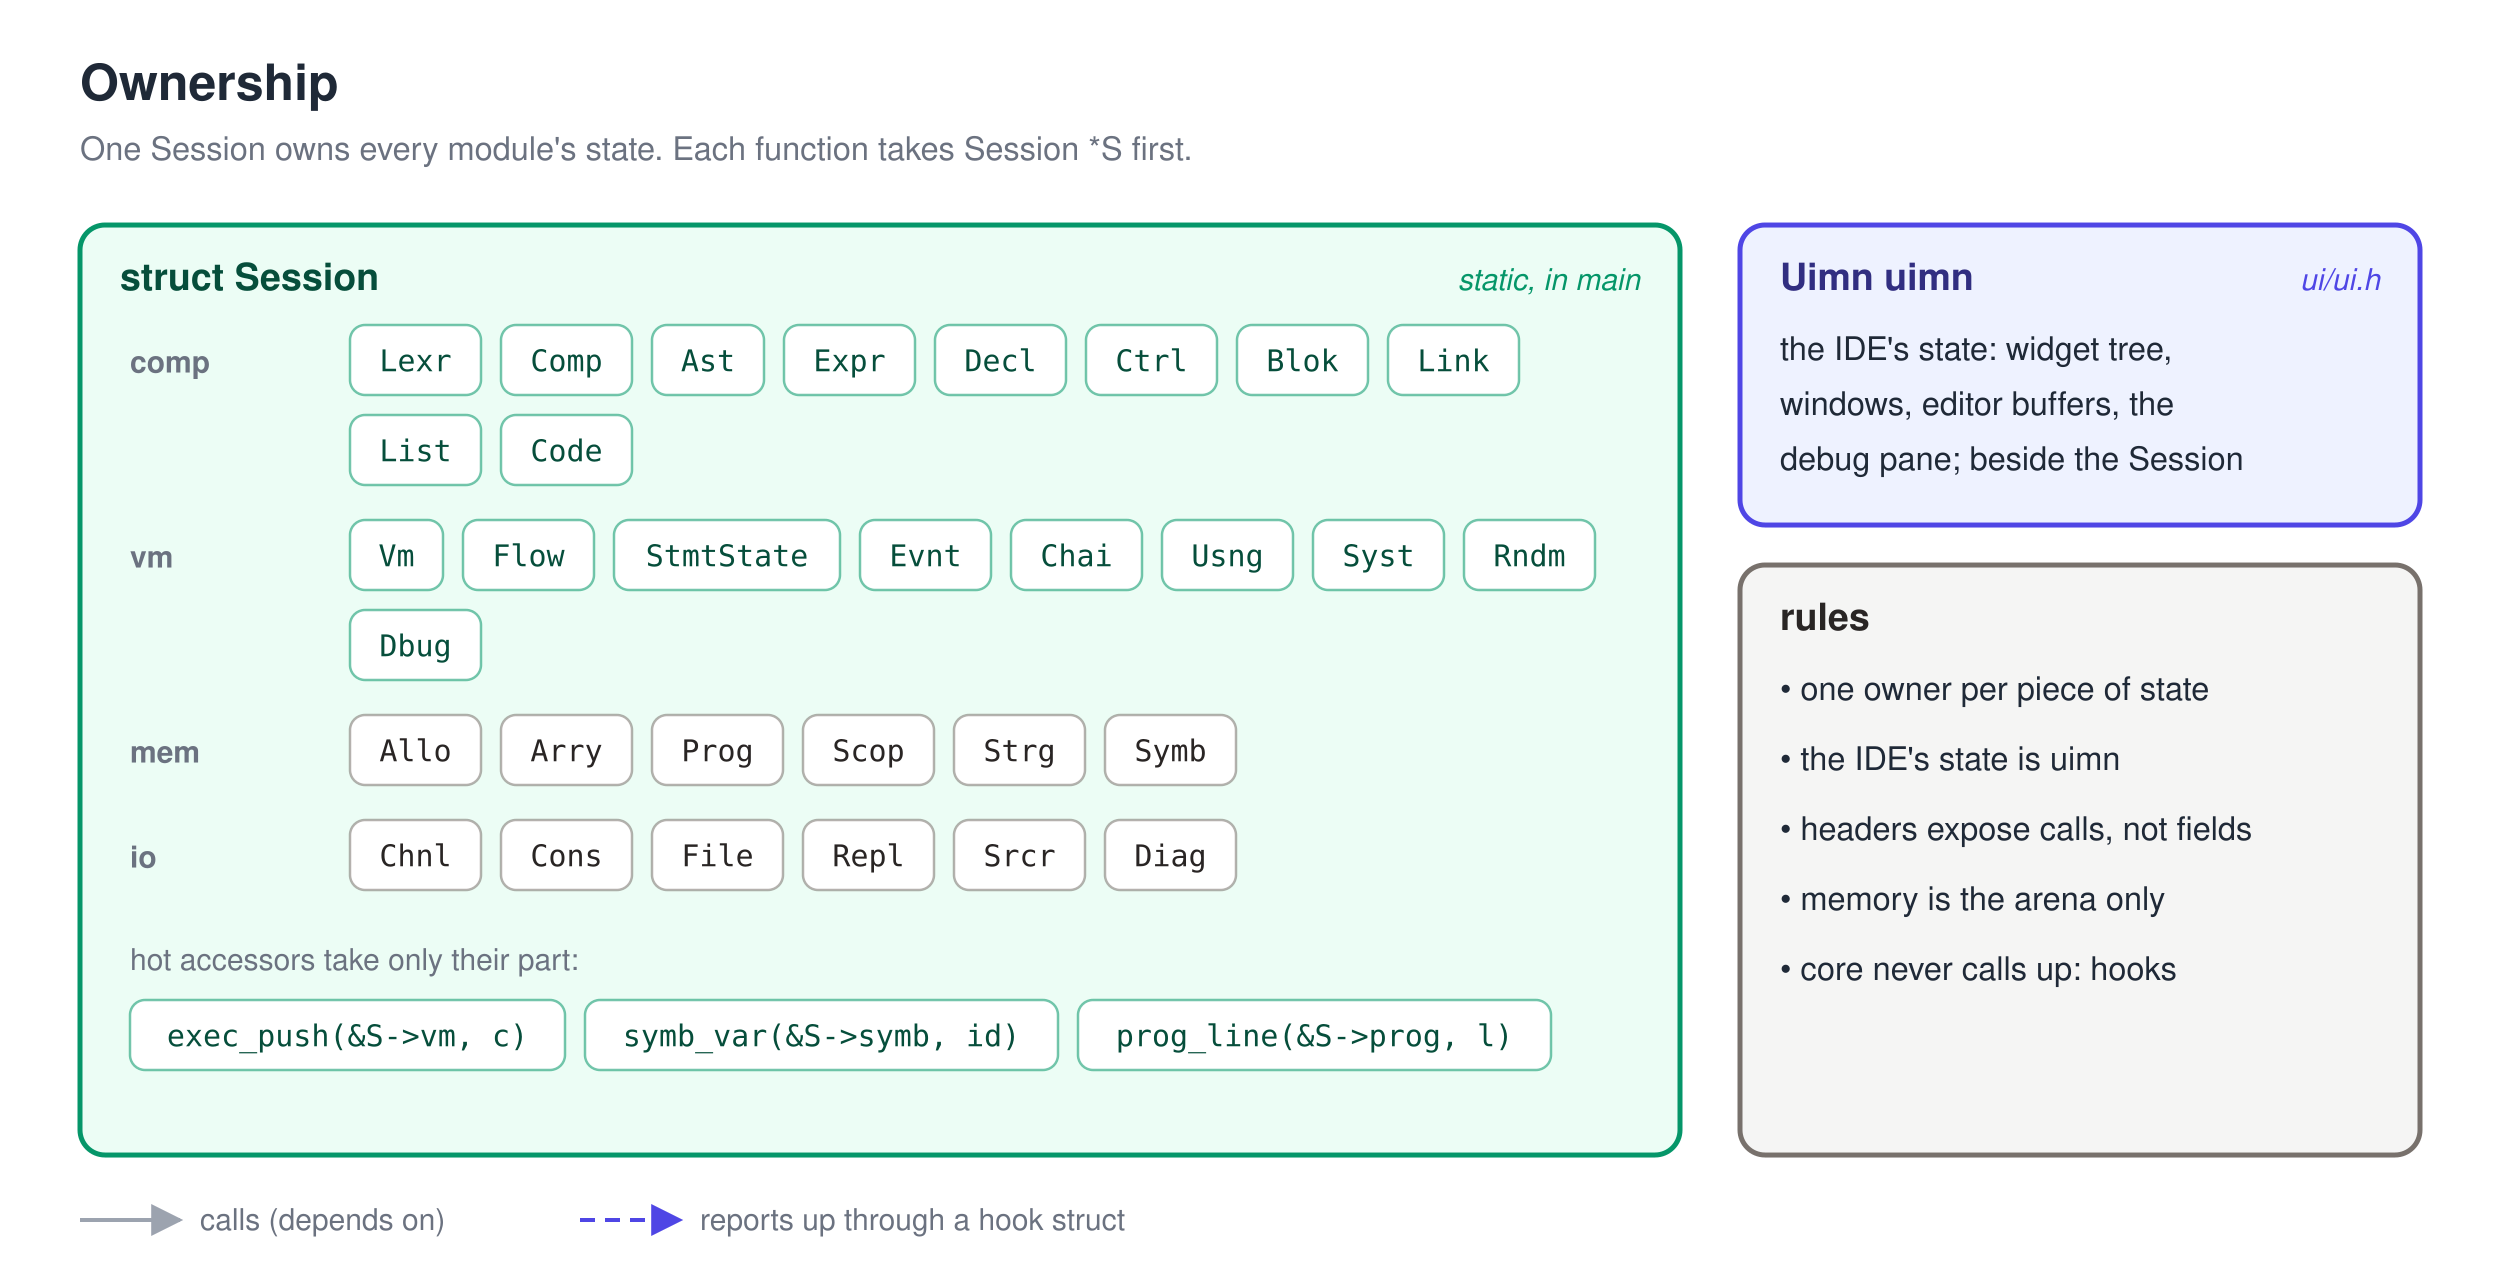
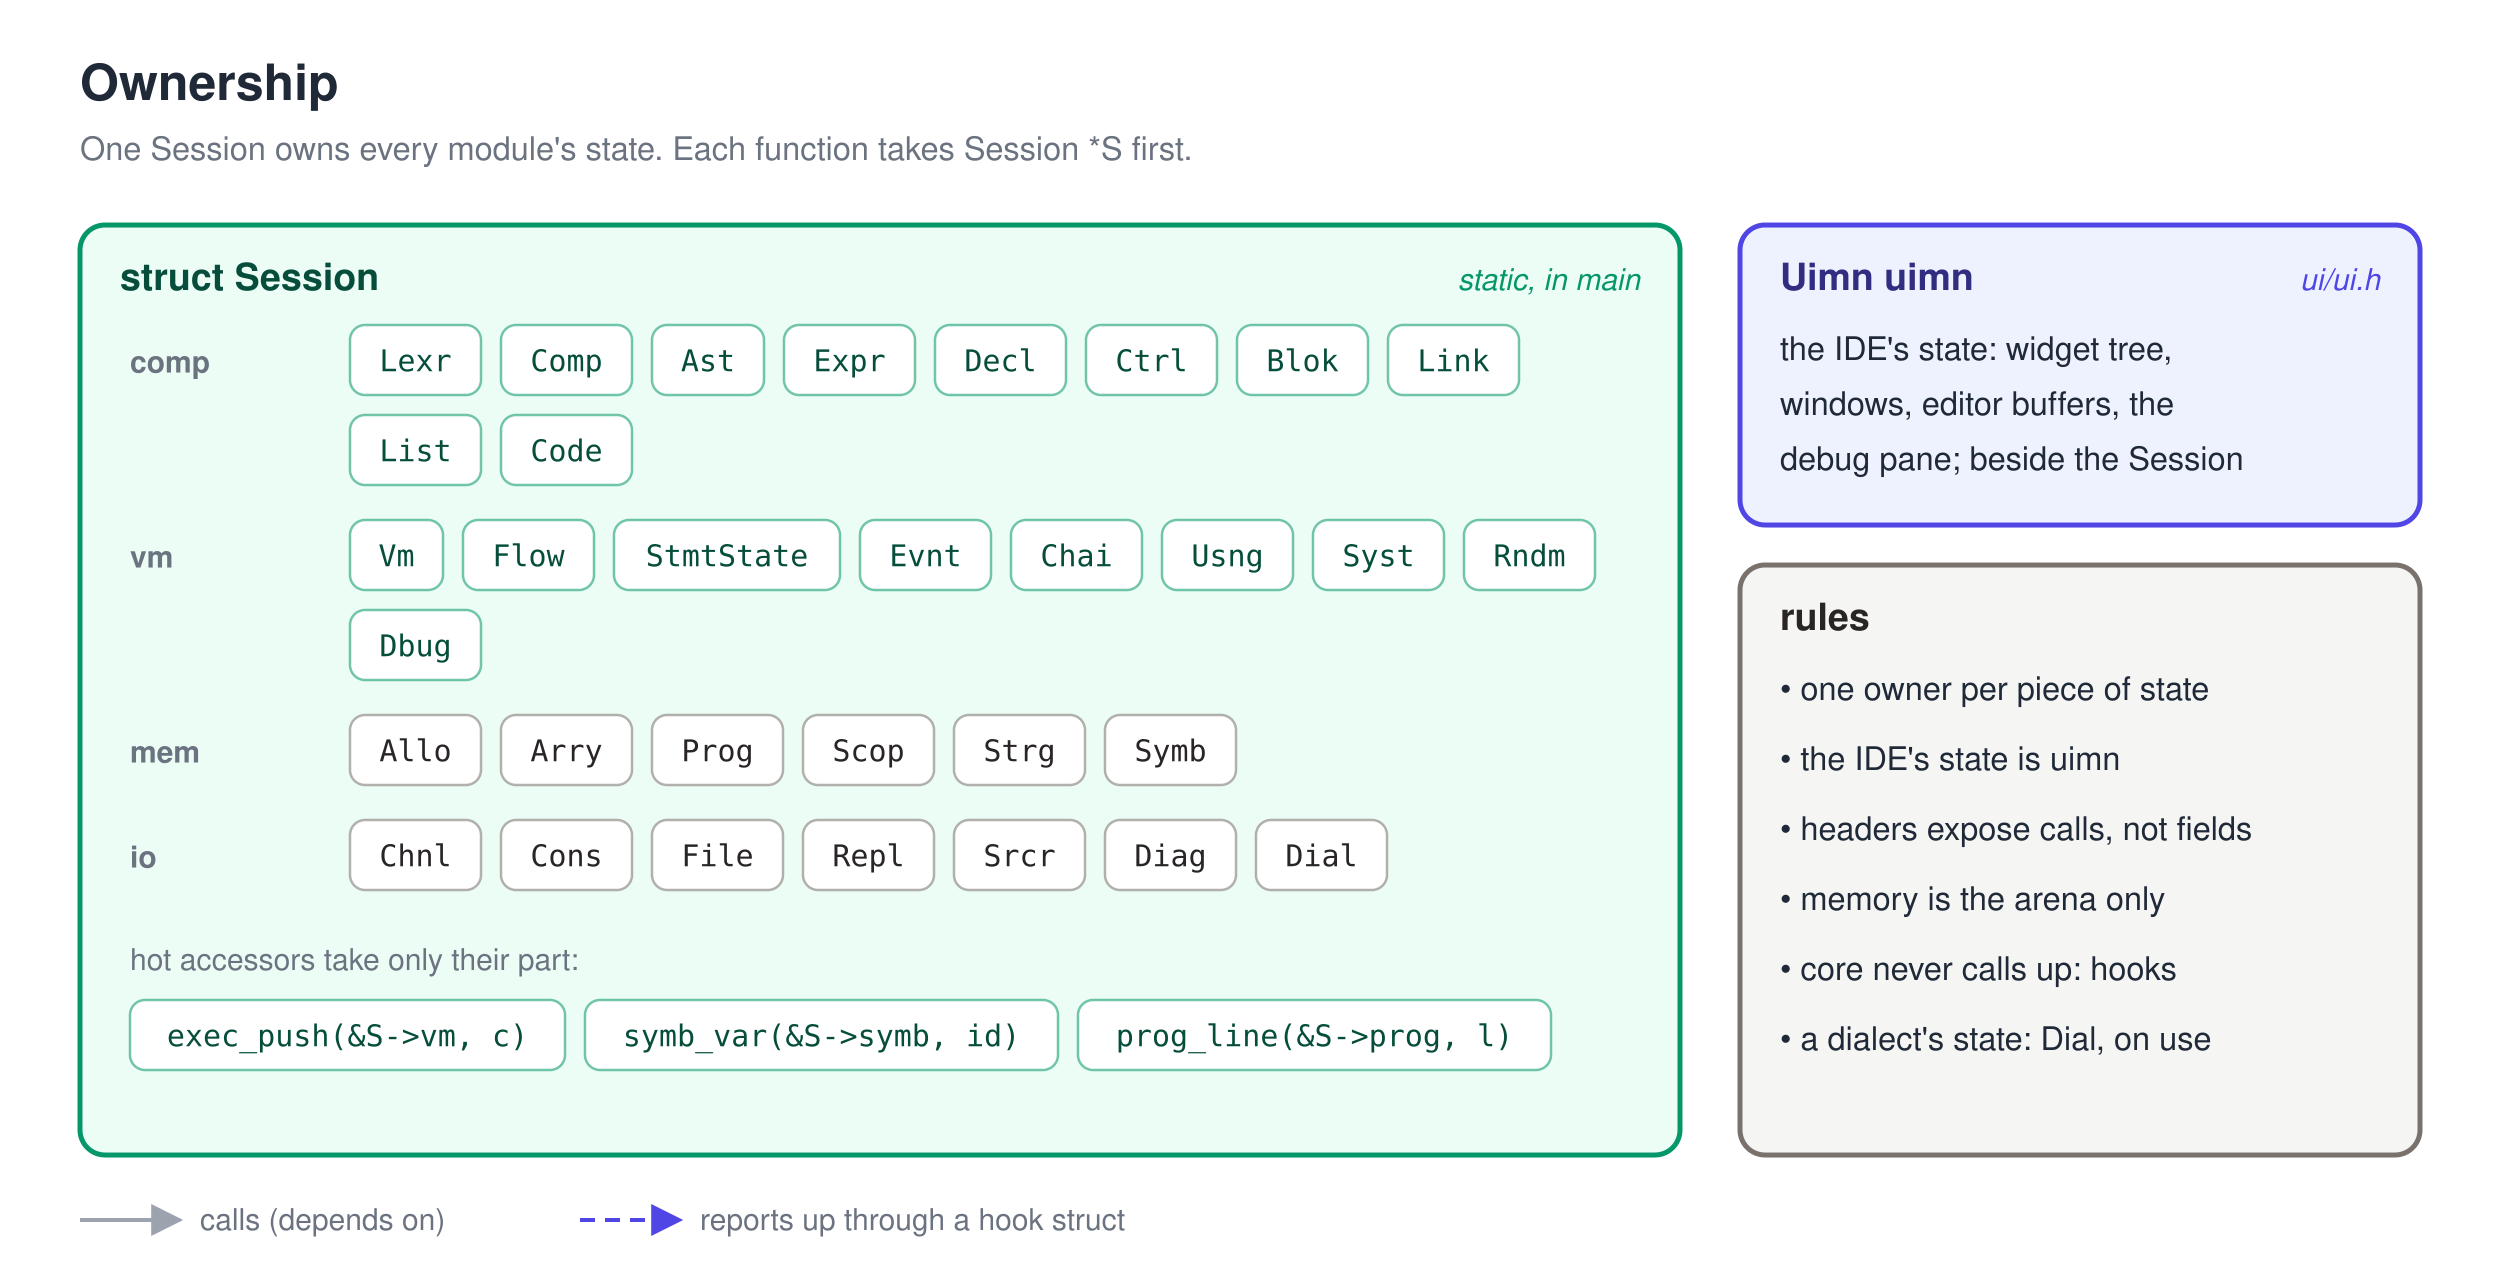
<svg xmlns="http://www.w3.org/2000/svg" width="1000" height="510" viewBox="0 0 1000 510">
  <defs>
    <marker id="ah4f46e5" viewBox="0 0 10 10" refX="9" refY="5" markerWidth="8" markerHeight="8" orient="auto-start-reverse">
      <path d="M0,0 L10,5 L0,10 z" fill="#4f46e5" />
    </marker>
    <marker id="ah9ca3af" viewBox="0 0 10 10" refX="9" refY="5" markerWidth="8" markerHeight="8" orient="auto-start-reverse">
      <path d="M0,0 L10,5 L0,10 z" fill="#9ca3af" />
    </marker>
  </defs>
  <rect width="1000" height="510" fill="#ffffff" />
  <text x="32" y="40" font-family="-apple-system, 'Segoe UI', Helvetica, Arial, sans-serif" font-size="20" font-weight="700" fill="#1f2937" text-anchor="start">Ownership</text>
  <text x="32" y="64" font-family="-apple-system, 'Segoe UI', Helvetica, Arial, sans-serif" font-size="13" font-weight="400" fill="#6b7280" text-anchor="start">One Session owns every module's state. Each function takes Session *S first.</text>
  <rect x="32" y="90" width="640" height="372" rx="10" fill="#ecfdf5" stroke="#059669" stroke-width="2" />
  <text x="48" y="116" font-family="-apple-system, 'Segoe UI', Helvetica, Arial, sans-serif" font-size="15" font-weight="700" fill="#064e3b" text-anchor="start">struct Session</text>
  <text x="656" y="116" font-family="-apple-system, 'Segoe UI', Helvetica, Arial, sans-serif" font-size="12" font-weight="400" fill="#059669" text-anchor="end" font-style="italic">static, in main</text>
  <text x="52" y="149" font-family="-apple-system, 'Segoe UI', Helvetica, Arial, sans-serif" font-size="12" font-weight="600" fill="#6b7280" text-anchor="start">comp</text>
  <rect x="140" y="130" width="52.4" height="28" rx="6" fill="#ffffff" stroke="#059669" stroke-opacity="0.55" />
  <text x="166.2" y="148.5" font-family="'SF Mono', Menlo, Consolas, monospace" font-size="12" font-weight="400" fill="#064e3b" text-anchor="middle">Lexr</text>
  <rect x="200.4" y="130" width="52.4" height="28" rx="6" fill="#ffffff" stroke="#059669" stroke-opacity="0.55" />
  <text x="226.6" y="148.5" font-family="'SF Mono', Menlo, Consolas, monospace" font-size="12" font-weight="400" fill="#064e3b" text-anchor="middle">Comp</text>
  <rect x="260.8" y="130" width="44.8" height="28" rx="6" fill="#ffffff" stroke="#059669" stroke-opacity="0.55" />
  <text x="283.2" y="148.5" font-family="'SF Mono', Menlo, Consolas, monospace" font-size="12" font-weight="400" fill="#064e3b" text-anchor="middle">Ast</text>
  <rect x="313.6" y="130" width="52.4" height="28" rx="6" fill="#ffffff" stroke="#059669" stroke-opacity="0.55" />
  <text x="339.8" y="148.5" font-family="'SF Mono', Menlo, Consolas, monospace" font-size="12" font-weight="400" fill="#064e3b" text-anchor="middle">Expr</text>
  <rect x="374.0" y="130" width="52.4" height="28" rx="6" fill="#ffffff" stroke="#059669" stroke-opacity="0.55" />
  <text x="400.2" y="148.5" font-family="'SF Mono', Menlo, Consolas, monospace" font-size="12" font-weight="400" fill="#064e3b" text-anchor="middle">Decl</text>
  <rect x="434.4" y="130" width="52.4" height="28" rx="6" fill="#ffffff" stroke="#059669" stroke-opacity="0.55" />
  <text x="460.6" y="148.5" font-family="'SF Mono', Menlo, Consolas, monospace" font-size="12" font-weight="400" fill="#064e3b" text-anchor="middle">Ctrl</text>
  <rect x="494.8" y="130" width="52.4" height="28" rx="6" fill="#ffffff" stroke="#059669" stroke-opacity="0.55" />
  <text x="521.0" y="148.5" font-family="'SF Mono', Menlo, Consolas, monospace" font-size="12" font-weight="400" fill="#064e3b" text-anchor="middle">Blok</text>
  <rect x="555.2" y="130" width="52.4" height="28" rx="6" fill="#ffffff" stroke="#059669" stroke-opacity="0.55" />
  <text x="581.4" y="148.5" font-family="'SF Mono', Menlo, Consolas, monospace" font-size="12" font-weight="400" fill="#064e3b" text-anchor="middle">Link</text>
  <rect x="140" y="166" width="52.4" height="28" rx="6" fill="#ffffff" stroke="#059669" stroke-opacity="0.55" />
  <text x="166.2" y="184.5" font-family="'SF Mono', Menlo, Consolas, monospace" font-size="12" font-weight="400" fill="#064e3b" text-anchor="middle">List</text>
  <rect x="200.4" y="166" width="52.4" height="28" rx="6" fill="#ffffff" stroke="#059669" stroke-opacity="0.55" />
  <text x="226.6" y="184.5" font-family="'SF Mono', Menlo, Consolas, monospace" font-size="12" font-weight="400" fill="#064e3b" text-anchor="middle">Code</text>
  <text x="52" y="227" font-family="-apple-system, 'Segoe UI', Helvetica, Arial, sans-serif" font-size="12" font-weight="600" fill="#6b7280" text-anchor="start">vm</text>
  <rect x="140" y="208" width="37.2" height="28" rx="6" fill="#ffffff" stroke="#059669" stroke-opacity="0.55" />
  <text x="158.6" y="226.5" font-family="'SF Mono', Menlo, Consolas, monospace" font-size="12" font-weight="400" fill="#064e3b" text-anchor="middle">Vm</text>
  <rect x="185.2" y="208" width="52.4" height="28" rx="6" fill="#ffffff" stroke="#059669" stroke-opacity="0.55" />
  <text x="211.4" y="226.5" font-family="'SF Mono', Menlo, Consolas, monospace" font-size="12" font-weight="400" fill="#064e3b" text-anchor="middle">Flow</text>
  <rect x="245.6" y="208" width="90.4" height="28" rx="6" fill="#ffffff" stroke="#059669" stroke-opacity="0.55" />
  <text x="290.8" y="226.5" font-family="'SF Mono', Menlo, Consolas, monospace" font-size="12" font-weight="400" fill="#064e3b" text-anchor="middle">StmtState</text>
  <rect x="344.0" y="208" width="52.4" height="28" rx="6" fill="#ffffff" stroke="#059669" stroke-opacity="0.55" />
  <text x="370.2" y="226.5" font-family="'SF Mono', Menlo, Consolas, monospace" font-size="12" font-weight="400" fill="#064e3b" text-anchor="middle">Evnt</text>
  <rect x="404.4" y="208" width="52.4" height="28" rx="6" fill="#ffffff" stroke="#059669" stroke-opacity="0.55" />
  <text x="430.6" y="226.5" font-family="'SF Mono', Menlo, Consolas, monospace" font-size="12" font-weight="400" fill="#064e3b" text-anchor="middle">Chai</text>
  <rect x="464.8" y="208" width="52.4" height="28" rx="6" fill="#ffffff" stroke="#059669" stroke-opacity="0.55" />
  <text x="491" y="226.5" font-family="'SF Mono', Menlo, Consolas, monospace" font-size="12" font-weight="400" fill="#064e3b" text-anchor="middle">Usng</text>
  <rect x="525.2" y="208" width="52.4" height="28" rx="6" fill="#ffffff" stroke="#059669" stroke-opacity="0.55" />
  <text x="551.4" y="226.5" font-family="'SF Mono', Menlo, Consolas, monospace" font-size="12" font-weight="400" fill="#064e3b" text-anchor="middle">Syst</text>
  <rect x="585.6" y="208" width="52.4" height="28" rx="6" fill="#ffffff" stroke="#059669" stroke-opacity="0.55" />
  <text x="611.8" y="226.5" font-family="'SF Mono', Menlo, Consolas, monospace" font-size="12" font-weight="400" fill="#064e3b" text-anchor="middle">Rndm</text>
  <rect x="140" y="244" width="52.4" height="28" rx="6" fill="#ffffff" stroke="#059669" stroke-opacity="0.55" />
  <text x="166.2" y="262.5" font-family="'SF Mono', Menlo, Consolas, monospace" font-size="12" font-weight="400" fill="#064e3b" text-anchor="middle">Dbug</text>
  <text x="52" y="305" font-family="-apple-system, 'Segoe UI', Helvetica, Arial, sans-serif" font-size="12" font-weight="600" fill="#6b7280" text-anchor="start">mem</text>
  <rect x="140" y="286" width="52.4" height="28" rx="6" fill="#ffffff" stroke="#78716c" stroke-opacity="0.55" />
  <text x="166.2" y="304.5" font-family="'SF Mono', Menlo, Consolas, monospace" font-size="12" font-weight="400" fill="#292524" text-anchor="middle">Allo</text>
  <rect x="200.4" y="286" width="52.4" height="28" rx="6" fill="#ffffff" stroke="#78716c" stroke-opacity="0.55" />
  <text x="226.6" y="304.5" font-family="'SF Mono', Menlo, Consolas, monospace" font-size="12" font-weight="400" fill="#292524" text-anchor="middle">Arry</text>
  <rect x="260.8" y="286" width="52.4" height="28" rx="6" fill="#ffffff" stroke="#78716c" stroke-opacity="0.55" />
  <text x="287.0" y="304.5" font-family="'SF Mono', Menlo, Consolas, monospace" font-size="12" font-weight="400" fill="#292524" text-anchor="middle">Prog</text>
  <rect x="321.2" y="286" width="52.4" height="28" rx="6" fill="#ffffff" stroke="#78716c" stroke-opacity="0.55" />
  <text x="347.4" y="304.5" font-family="'SF Mono', Menlo, Consolas, monospace" font-size="12" font-weight="400" fill="#292524" text-anchor="middle">Scop</text>
  <rect x="381.6" y="286" width="52.4" height="28" rx="6" fill="#ffffff" stroke="#78716c" stroke-opacity="0.55" />
  <text x="407.8" y="304.5" font-family="'SF Mono', Menlo, Consolas, monospace" font-size="12" font-weight="400" fill="#292524" text-anchor="middle">Strg</text>
  <rect x="442" y="286" width="52.4" height="28" rx="6" fill="#ffffff" stroke="#78716c" stroke-opacity="0.55" />
  <text x="468.2" y="304.5" font-family="'SF Mono', Menlo, Consolas, monospace" font-size="12" font-weight="400" fill="#292524" text-anchor="middle">Symb</text>
  <text x="52" y="347" font-family="-apple-system, 'Segoe UI', Helvetica, Arial, sans-serif" font-size="12" font-weight="600" fill="#6b7280" text-anchor="start">io</text>
  <rect x="140" y="328" width="52.4" height="28" rx="6" fill="#ffffff" stroke="#78716c" stroke-opacity="0.55" />
  <text x="166.2" y="346.5" font-family="'SF Mono', Menlo, Consolas, monospace" font-size="12" font-weight="400" fill="#292524" text-anchor="middle">Chnl</text>
  <rect x="200.4" y="328" width="52.4" height="28" rx="6" fill="#ffffff" stroke="#78716c" stroke-opacity="0.55" />
  <text x="226.6" y="346.5" font-family="'SF Mono', Menlo, Consolas, monospace" font-size="12" font-weight="400" fill="#292524" text-anchor="middle">Cons</text>
  <rect x="260.8" y="328" width="52.4" height="28" rx="6" fill="#ffffff" stroke="#78716c" stroke-opacity="0.55" />
  <text x="287.0" y="346.5" font-family="'SF Mono', Menlo, Consolas, monospace" font-size="12" font-weight="400" fill="#292524" text-anchor="middle">File</text>
  <rect x="321.2" y="328" width="52.4" height="28" rx="6" fill="#ffffff" stroke="#78716c" stroke-opacity="0.55" />
  <text x="347.4" y="346.5" font-family="'SF Mono', Menlo, Consolas, monospace" font-size="12" font-weight="400" fill="#292524" text-anchor="middle">Repl</text>
  <rect x="381.6" y="328" width="52.4" height="28" rx="6" fill="#ffffff" stroke="#78716c" stroke-opacity="0.55" />
  <text x="407.8" y="346.5" font-family="'SF Mono', Menlo, Consolas, monospace" font-size="12" font-weight="400" fill="#292524" text-anchor="middle">Srcr</text>
  <rect x="442" y="328" width="52.4" height="28" rx="6" fill="#ffffff" stroke="#78716c" stroke-opacity="0.55" />
  <text x="468.2" y="346.5" font-family="'SF Mono', Menlo, Consolas, monospace" font-size="12" font-weight="400" fill="#292524" text-anchor="middle">Diag</text>
+   <rect x="502.4" y="328" width="52.4" height="28" rx="6" fill="#ffffff" stroke="#78716c" stroke-opacity="0.55" />
+   <text x="528.6" y="346.5" font-family="'SF Mono', Menlo, Consolas, monospace" font-size="12" font-weight="400" fill="#292524" text-anchor="middle">Dial</text>
  <text x="52" y="388" font-family="-apple-system, 'Segoe UI', Helvetica, Arial, sans-serif" font-size="12" font-weight="400" fill="#6b7280" text-anchor="start">hot accessors take only their part:</text>
  <rect x="52" y="400" width="174.0" height="28" rx="6" fill="#ffffff" stroke="#059669" stroke-opacity="0.55" />
  <text x="139.0" y="418.5" font-family="'SF Mono', Menlo, Consolas, monospace" font-size="12" font-weight="400" fill="#064e3b" text-anchor="middle">exec_push(&amp;S-&gt;vm, c)</text>
  <rect x="234.0" y="400" width="189.2" height="28" rx="6" fill="#ffffff" stroke="#059669" stroke-opacity="0.55" />
  <text x="328.6" y="418.5" font-family="'SF Mono', Menlo, Consolas, monospace" font-size="12" font-weight="400" fill="#064e3b" text-anchor="middle">symb_var(&amp;S-&gt;symb, id)</text>
  <rect x="431.2" y="400" width="189.2" height="28" rx="6" fill="#ffffff" stroke="#059669" stroke-opacity="0.55" />
  <text x="525.8" y="418.5" font-family="'SF Mono', Menlo, Consolas, monospace" font-size="12" font-weight="400" fill="#064e3b" text-anchor="middle">prog_line(&amp;S-&gt;prog, l)</text>
  <rect x="696" y="90" width="272" height="120" rx="10" fill="#eef2ff" stroke="#4f46e5" stroke-width="2" />
  <text x="712" y="116" font-family="-apple-system, 'Segoe UI', Helvetica, Arial, sans-serif" font-size="15" font-weight="700" fill="#312e81" text-anchor="start">Uimn uimn</text>
  <text x="952" y="116" font-family="-apple-system, 'Segoe UI', Helvetica, Arial, sans-serif" font-size="12" font-weight="400" fill="#4f46e5" text-anchor="end" font-style="italic">ui/ui.h</text>
  <text x="712" y="144" font-family="-apple-system, 'Segoe UI', Helvetica, Arial, sans-serif" font-size="13" font-weight="400" fill="#1f2937" text-anchor="start">the IDE's state: widget tree,</text>
  <text x="712" y="166" font-family="-apple-system, 'Segoe UI', Helvetica, Arial, sans-serif" font-size="13" font-weight="400" fill="#1f2937" text-anchor="start">windows, editor buffers, the</text>
  <text x="712" y="188" font-family="-apple-system, 'Segoe UI', Helvetica, Arial, sans-serif" font-size="13" font-weight="400" fill="#1f2937" text-anchor="start">debug pane; beside the Session</text>
  <rect x="696" y="226" width="272" height="236" rx="10" fill="#f5f5f4" stroke="#78716c" stroke-width="2" />
  <text x="712" y="252" font-family="-apple-system, 'Segoe UI', Helvetica, Arial, sans-serif" font-size="15" font-weight="700" fill="#292524" text-anchor="start">rules</text>
  <text x="712" y="280" font-family="-apple-system, 'Segoe UI', Helvetica, Arial, sans-serif" font-size="13" font-weight="400" fill="#1f2937" text-anchor="start">•  one owner per piece of state</text>
  <text x="712" y="308" font-family="-apple-system, 'Segoe UI', Helvetica, Arial, sans-serif" font-size="13" font-weight="400" fill="#1f2937" text-anchor="start">•  the IDE's state is uimn</text>
  <text x="712" y="336" font-family="-apple-system, 'Segoe UI', Helvetica, Arial, sans-serif" font-size="13" font-weight="400" fill="#1f2937" text-anchor="start">•  headers expose calls, not fields</text>
  <text x="712" y="364" font-family="-apple-system, 'Segoe UI', Helvetica, Arial, sans-serif" font-size="13" font-weight="400" fill="#1f2937" text-anchor="start">•  memory is the arena only</text>
  <text x="712" y="392" font-family="-apple-system, 'Segoe UI', Helvetica, Arial, sans-serif" font-size="13" font-weight="400" fill="#1f2937" text-anchor="start">•  core never calls up: hooks</text>
+   <text x="712" y="420" font-family="-apple-system, 'Segoe UI', Helvetica, Arial, sans-serif" font-size="13" font-weight="400" fill="#1f2937" text-anchor="start">•  a dialect's state: Dial, on use</text>
  <path d="M32,488 L72,488" fill="none" stroke="#9ca3af" stroke-width="1.6" marker-end="url(#ah9ca3af)" />
  <text x="80" y="492" font-family="-apple-system, 'Segoe UI', Helvetica, Arial, sans-serif" font-size="12" font-weight="400" fill="#6b7280" text-anchor="start">calls (depends on)</text>
  <path d="M232,488 L272,488" fill="none" stroke="#4f46e5" stroke-width="1.6" stroke-dasharray="6 4" marker-end="url(#ah4f46e5)" />
  <text x="280" y="492" font-family="-apple-system, 'Segoe UI', Helvetica, Arial, sans-serif" font-size="12" font-weight="400" fill="#6b7280" text-anchor="start">reports up through a hook struct</text>
</svg>
